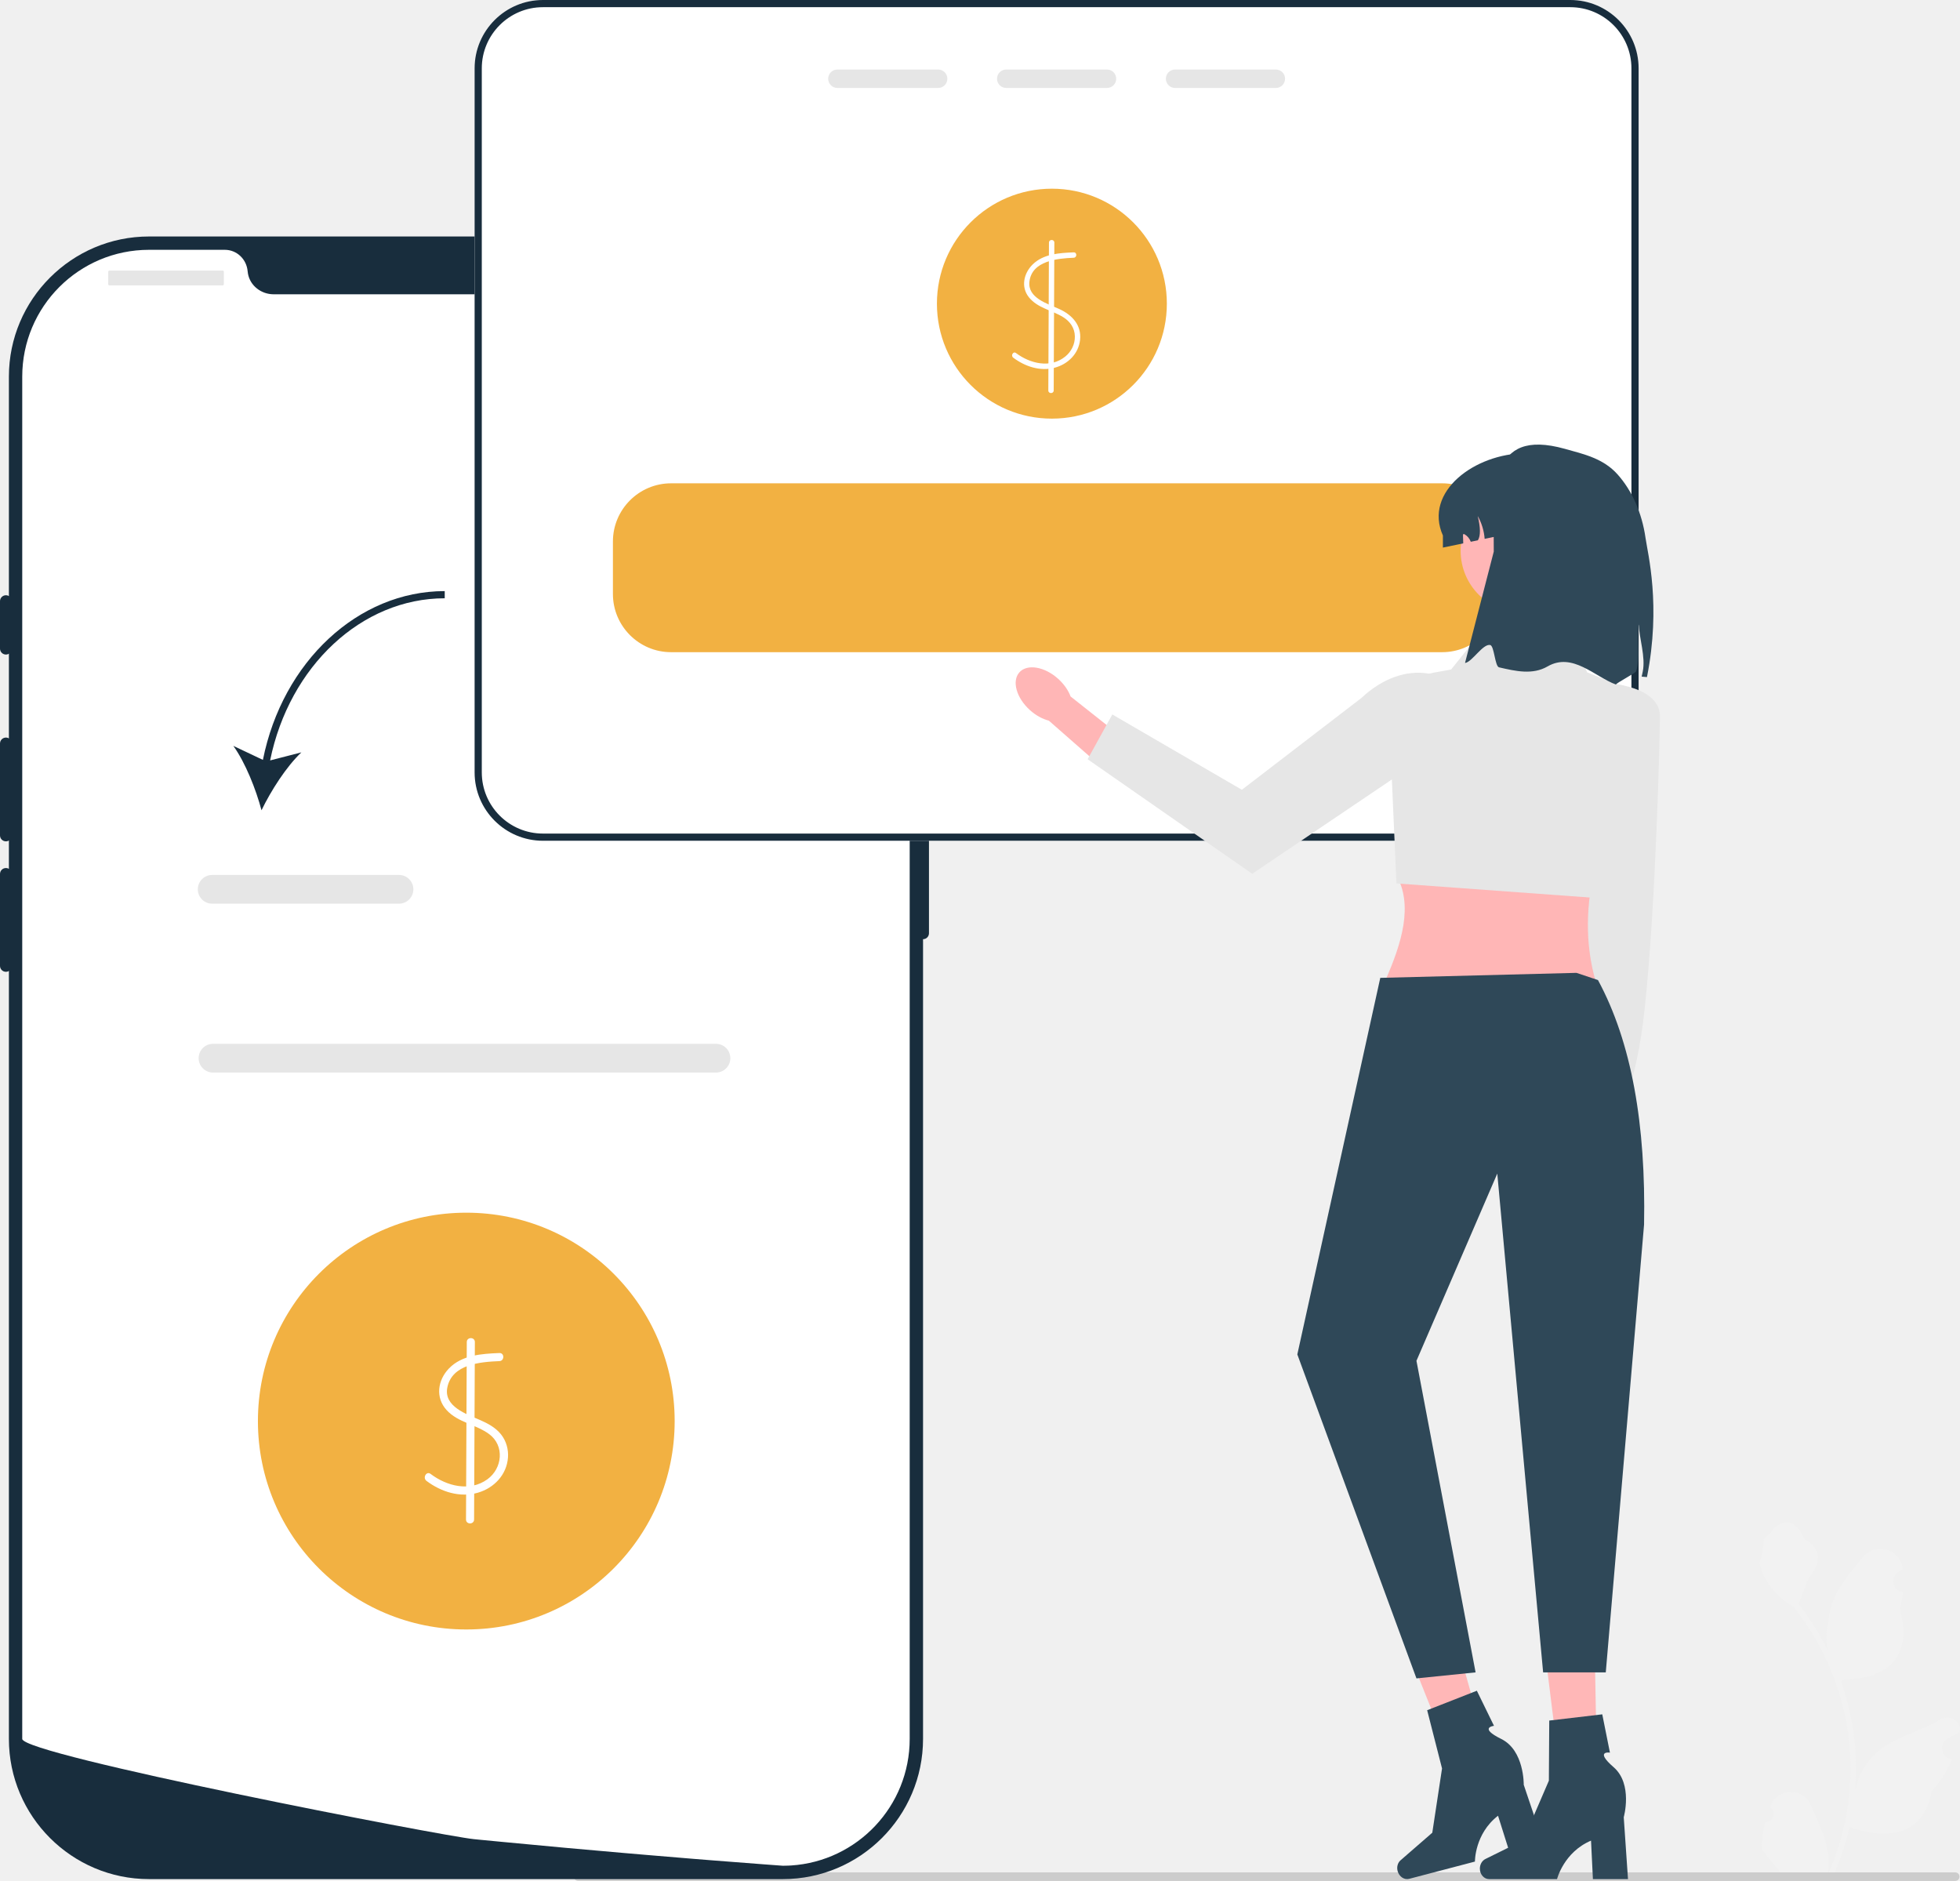
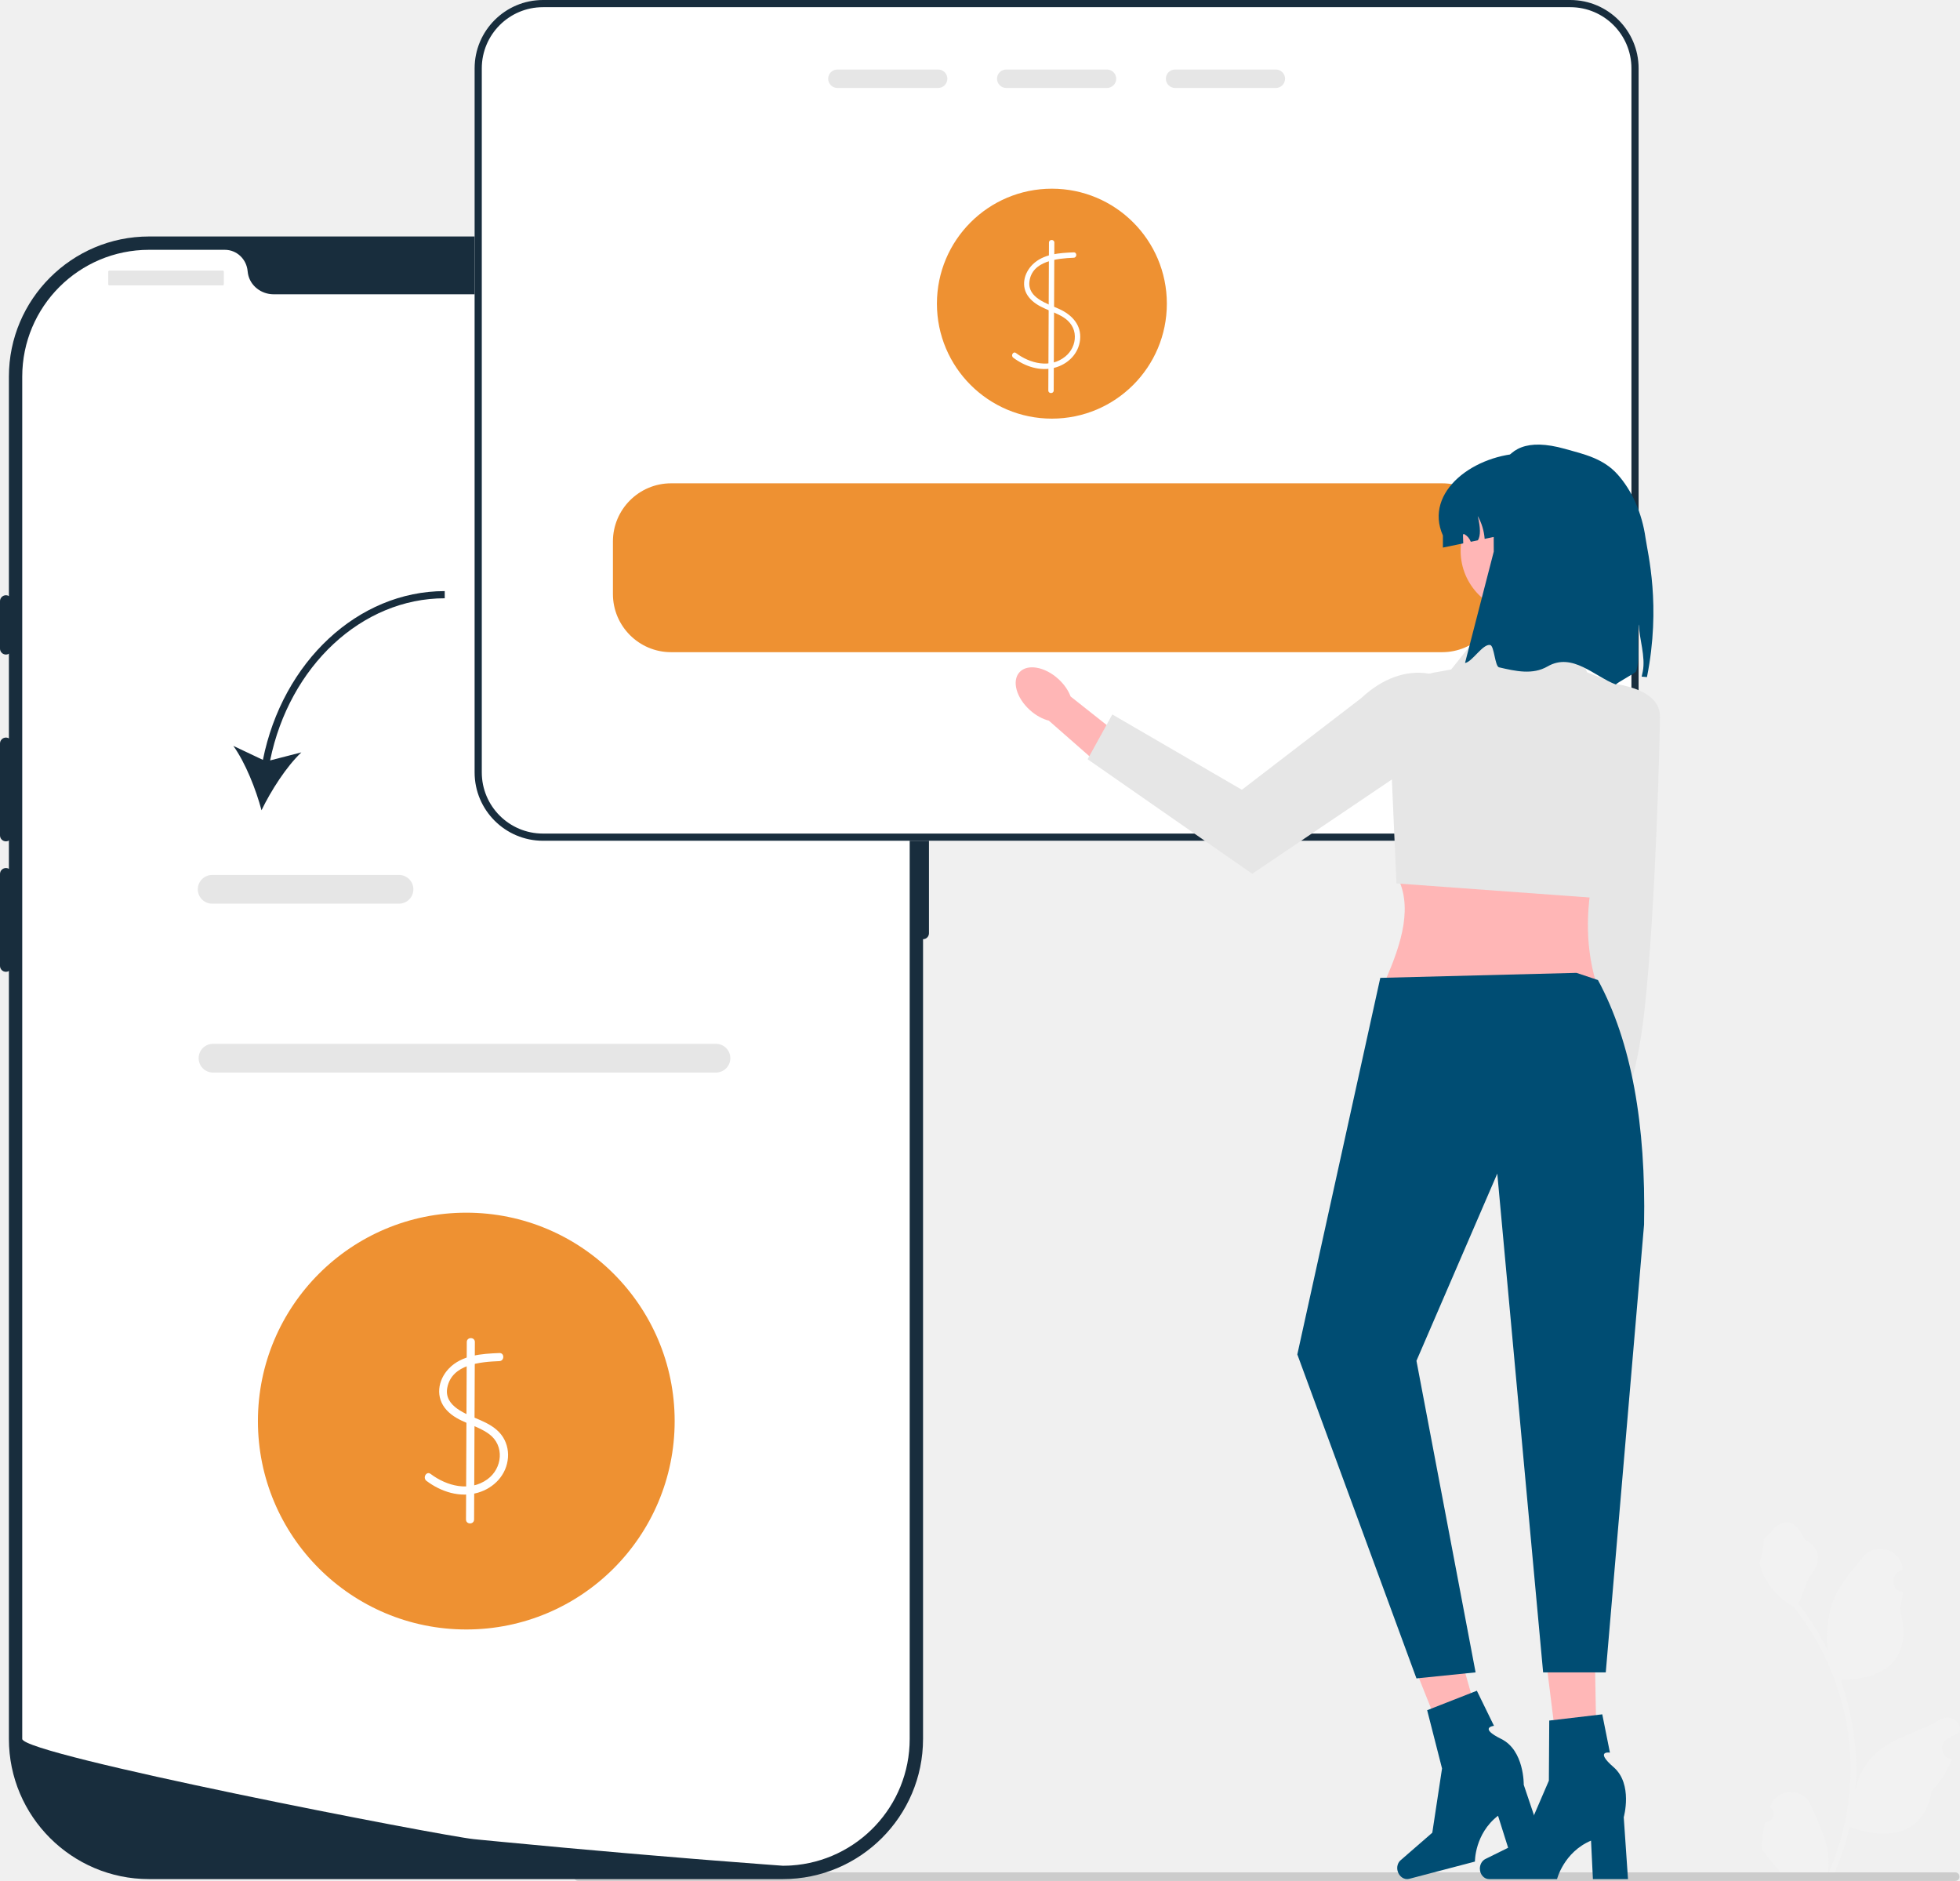
<svg xmlns="http://www.w3.org/2000/svg" width="545.563" height="523.501" viewBox="0 0 545.563 523.501">
  <path d="M491.304,507.168c2.066,.129,3.208-2.437,1.645-3.933l-.155-.618c.02-.05,.041-.099,.062-.148,2.089-4.982,9.17-4.947,11.241,.042,1.839,4.428,4.179,8.864,4.756,13.546,.258,2.067,.142,4.172-.316,6.2,4.308-9.411,6.575-19.687,6.575-30.021,0-2.597-.142-5.193-.433-7.783-.239-2.119-.568-4.224-.995-6.31-2.306-11.277-7.299-22.018-14.5-30.99-3.462-1.892-6.349-4.851-8.093-8.397-.626-1.279-1.117-2.655-1.35-4.056,.394,.052,1.486-5.949,1.188-6.317,.549-.833,1.532-1.247,2.131-2.06,2.982-4.043,7.091-3.337,9.236,2.157,4.582,2.313,4.627,6.148,1.815,9.837-1.789,2.347-2.035,5.522-3.604,8.035,.162,.207,.329,.407,.491,.614,2.961,3.798,5.522,7.88,7.681,12.169-.61-4.766,.291-10.508,1.826-14.21,1.748-4.217,5.025-7.769,7.91-11.415,3.466-4.379,10.573-2.468,11.184,3.083,.006,.054,.012,.107,.017,.161-.429,.242-.848,.499-1.259,.77-2.339,1.547-1.531,5.174,1.241,5.602l.063,.01c-.155,1.544-.42,3.074-.807,4.579,3.702,14.316-4.29,19.53-15.701,19.764-.252,.129-.497,.258-.749,.381,1.156,3.255,2.08,6.594,2.764,9.979,.614,2.99,1.04,6.013,1.279,9.049,.297,3.83,.271,7.68-.052,11.503l.019-.136c.82-4.211,3.107-8.145,6.427-10.87,4.946-4.063,11.933-5.559,17.268-8.824,2.568-1.572,5.859,.459,5.411,3.437l-.022,.143c-.794,.323-1.569,.698-2.319,1.117-.429,.242-.848,.499-1.259,.77-2.339,1.547-1.531,5.174,1.241,5.602l.063,.01c.045,.006,.084,.013,.129,.019-1.363,3.236-3.262,6.239-5.639,8.829-2.315,12.497-12.256,13.683-22.89,10.044h-.006c-1.163,5.064-2.861,10.011-5.044,14.726h-18.02c-.065-.2-.123-.407-.181-.607,1.666,.103,3.346,.006,4.986-.297-1.337-1.641-2.674-3.294-4.011-4.935-.032-.032-.058-.065-.084-.097-.678-.84-1.363-1.673-2.041-2.512l-0-.001c-.042-2.578,.267-5.147,.879-7.64l.001-0Z" fill="#f2f2f2" />
  <path d="M159.753,522.311c0,.66,.53,1.19,1.19,1.19h383.29c.66,0,1.19-.53,1.19-1.19,0-.66-.53-1.19-1.19-1.19H160.943c-.66,0-1.19,.53-1.19,1.19Z" fill="#ccc" />
  <g>
    <path d="M217.914,522.994H41.489c-21.512,0-39.013-17.501-39.013-39.014V104.831c0-21.512,17.501-39.013,39.013-39.013H217.914c21.512,0,39.013,17.501,39.013,39.013V483.98c0,21.512-17.501,39.014-39.013,39.014Z" fill="#182d3d" />
    <path d="M256.927,205.281c-.91,0-1.65,.74-1.65,1.65v52.815c0,.91,.74,1.65,1.65,1.65s1.65-.74,1.65-1.65v-52.815c0-.91-.74-1.65-1.65-1.65Z" fill="#182d3d" />
    <path d="M253.213,104.831V483.973c0,18.724-14.573,34.041-33.001,35.229h-.008c-.272,.017-.545,.033-.825,.041-.487,.025-.974,.033-1.469,.033,0,0-1.816-.132-5.133-.38-3.35-.248-8.227-.619-14.309-1.106-1.824-.14-3.747-.297-5.777-.462-4.044-.33-8.483-.693-13.245-1.106-1.898-.157-3.862-.33-5.867-.503-10.249-.883-21.728-1.915-33.834-3.086-2.047-.19-4.11-.388-6.189-.594-.545-.058-1.098-.107-1.65-.165-8.632-.85-125.716-23.478-125.716-27.901V104.831c0-19.5,15.803-35.303,35.303-35.303h21.076c3.367,0,6.074,2.624,6.363,5.983,.025,.223,.05,.446,.091,.668,.611,3.375,3.705,5.727,7.138,5.727h107.082c3.433,0,6.528-2.352,7.138-5.727,.041-.223,.066-.446,.091-.668,.289-3.359,2.996-5.983,6.362-5.983h21.076c19.5,0,35.303,15.803,35.303,35.303Z" fill="#fff" />
    <path d="M1.65,165.67c-.91,0-1.65,.74-1.65,1.65v13.204c0,.91,.74,1.65,1.65,1.65s1.65-.74,1.65-1.65v-13.204c0-.91-.74-1.65-1.65-1.65Z" fill="#182d3d" />
    <path d="M1.65,205.281c-.91,0-1.65,.74-1.65,1.65v25.582c0,.91,.74,1.65,1.65,1.65s1.65-.74,1.65-1.65v-25.582c0-.91-.74-1.65-1.65-1.65Z" fill="#182d3d" />
    <path d="M1.65,241.591c-.91,0-1.65,.74-1.65,1.65v25.582c0,.91,.74,1.65,1.65,1.65s1.65-.74,1.65-1.65v-25.582c0-.91-.74-1.65-1.65-1.65Z" fill="#182d3d" />
    <rect x="30.121" y="75.308" width="32.184" height="4.126" rx=".31" ry=".31" fill="#e6e6e6" />
    <circle cx="202.049" cy="76.133" r="3.301" fill="#e6e6e6" />
    <circle cx="211.127" cy="76.133" r="3.301" fill="#e6e6e6" />
    <circle cx="220.204" cy="76.133" r="3.301" fill="#e6e6e6" />
  </g>
  <path d="M199.289,298.516H59.289c-2.206,0-4-1.794-4-4s1.794-4,4-4H199.289c2.206,0,4,1.794,4,4s-1.794,4-4,4Z" fill="#e6e6e6" />
-   <circle cx="129.791" cy="395.516" r="58" fill="#f2b142" />
+   <circle cx="129.791" cy="395.516" r="58" fill="#ee9132" />
  <path d="M139.009,376.578c-4.895,.201-10.429,.537-14.046,4.293-3.143,3.263-3.832,8.105-.645,11.589,3.196,3.493,8.165,3.965,11.848,6.69,4.326,3.2,3.692,9.529-.494,12.562-4.936,3.576-11.309,1.909-15.822-1.494-1.156-.872-2.279,1.081-1.136,1.943,4.043,3.048,9.319,4.745,14.317,3.287,4.511-1.316,8.009-4.995,8.364-9.78,.17-2.284-.48-4.601-1.9-6.404-1.499-1.903-3.658-3.074-5.841-4.027-3.757-1.641-10.227-3.763-9.134-9.104,1.324-6.474,9.204-7.087,14.487-7.304,1.443-.059,1.45-2.31,0-2.25h0Z" fill="#fff" />
  <path d="M129.928,373.516l-.216,49.393c-.006,1.448,2.244,1.45,2.25,0l.216-49.393c.006-1.448-2.244-1.45-2.25,0h0Z" fill="#fff" />
  <path d="M437.086,0H151.126c-10.49,0-19.02,8.53-19.02,19.02V214.98c0,10.49,8.53,19.02,19.02,19.02H437.086c10.49,0,19.02-8.53,19.02-19.02V19.02c0-10.49-8.53-19.02-19.02-19.02Z" fill="#fff" />
-   <circle cx="292.791" cy="84.516" r="32" fill="#f2b142" />
+   <circle cx="292.791" cy="84.516" r="32" fill="#ee9132" />
  <path d="M298.861,70.236c-3.961,.163-8.42,.414-11.417,3.362-2.482,2.442-3.35,6.243-1.069,9.118,2.401,3.027,6.395,3.601,9.53,5.536,1.948,1.202,3.239,3.024,3.281,5.364,.039,2.191-.972,4.239-2.663,5.612-4.148,3.37-9.805,1.975-13.729-.972-.772-.58-1.521,.722-.757,1.295,3.25,2.441,7.435,3.858,11.479,2.808,3.723-.967,6.721-3.895,7.125-7.808,.425-4.124-2.283-6.932-5.794-8.544-3.21-1.473-8.839-3.042-8.308-7.616,.675-5.817,7.795-6.469,12.323-6.655,.962-.04,.967-1.54,0-1.5h0Z" fill="#fff" />
  <path d="M291.977,67.516l-.18,41.158c-.004,.965,1.496,.967,1.5,0l.18-41.158c.004-.965-1.496-.967-1.5,0h0Z" fill="#fff" />
  <path d="M437.086,0H151.126c-10.49,0-19.02,8.53-19.02,19.02V214.98c0,10.49,8.53,19.02,19.02,19.02H437.086c10.49,0,19.02-8.53,19.02-19.02V19.02c0-10.49-8.53-19.02-19.02-19.02Zm17.02,214.98c0,9.39-7.63,17.02-17.02,17.02H151.126c-9.39,0-17.02-7.63-17.02-17.02V19.02c0-9.39,7.63-17.02,17.02-17.02H437.086c9.39,0,17.02,7.63,17.02,17.02V214.98Z" fill="#182d3d" />
  <g>
    <path d="M261.136,19.35h-28.06c-1.41,0-2.56,1.15-2.56,2.56,0,1.42,1.15,2.57,2.56,2.57h28.06c1.41,0,2.56-1.15,2.56-2.57,0-1.41-1.15-2.56-2.56-2.56Z" fill="#e6e6e6" />
    <path d="M308.136,19.35h-28.06c-1.41,0-2.56,1.15-2.56,2.56,0,1.42,1.15,2.57,2.56,2.57h28.06c1.41,0,2.56-1.15,2.56-2.57,0-1.41-1.15-2.56-2.56-2.56Z" fill="#e6e6e6" />
    <path d="M355.136,19.35h-28.06c-1.41,0-2.56,1.15-2.56,2.56,0,1.42,1.15,2.57,2.56,2.57h28.06c1.41,0,2.56-1.15,2.56-2.57,0-1.41-1.15-2.56-2.56-2.56Z" fill="#e6e6e6" />
  </g>
-   <path d="M401.416,134.516H186.796c-8.93,0-16.19,7.26-16.19,16.19v14.62c0,8.93,7.26,16.19,16.19,16.19h214.62c8.93,0,16.19-7.26,16.19-16.19v-14.62c0-8.93-7.26-16.19-16.19-16.19Z" fill="#f2b142" />
+   <path d="M401.416,134.516H186.796c-8.93,0-16.19,7.26-16.19,16.19v14.62c0,8.93,7.26,16.19,16.19,16.19h214.62c8.93,0,16.19-7.26,16.19-16.19v-14.62c0-8.93-7.26-16.19-16.19-16.19Z" fill="#ee9132" />
  <path d="M73.179,211.492l-8.23-3.899c3.376,4.711,6.284,12.068,7.841,17.922,2.637-5.453,6.887-12.126,11.094-16.112l-8.698,2.238c5.36-26.268,25.519-45.126,48.604-45.126v-2c-24.113,0-45.139,19.648-50.611,46.976Z" fill="#182d3d" />
  <path d="M111.058,251.516H59.058c-2.206,0-4-1.794-4-4s1.794-4,4-4h52c2.206,0,4,1.794,4,4s-1.794,4-4,4Z" fill="#e6e6e6" />
  <g>
    <polygon points="456.979 238.488 456.454 279.327 446.293 315.732 438.17 312.702 441.776 279.333 441.302 234.176 456.979 238.488" fill="#ffb6b6" />
    <ellipse cx="440.63" cy="320.578" rx="9.634" ry="5.72" transform="translate(46.30757 696.6564) rotate(-79.68097)" fill="#ffb6b6" />
    <path d="M444.648,189.861s17.407,.24,17.392,9.487c-.008,5.221-1.129,52.623-4.25,81.42-2.406,22.207-7,28-7,28l-11-25,4.857-93.906Z" fill="#e6e6e6" />
    <path d="M444.201,273.299h-58.788c4.927-10.995,7.957-21.467,3.221-29.796l55.566-3.221c-2.777,11.244-3.116,22.28,0,33.018Z" fill="#ffb6b6" />
    <path d="M436.953,175.856l-23.354-1.611-9.664,12.08-4.899,.891c-7.344,1.335-12.573,7.889-12.245,15.346l1.906,43.313,55.821,4.07,13.374-56.402-16.106-6.412-4.832-11.274Z" fill="#e6e6e6" />
    <g>
      <path d="M294.531,188.922c1.657,1.491,2.84,3.232,3.465,4.921l16.681,13.203-6.515,7.754-16.22-14.228c-1.745-.443-3.601-1.436-5.258-2.927-3.785-3.405-5.097-8.118-2.93-10.527,2.167-2.409,6.992-1.601,10.777,1.804h0Z" fill="#ffb6b6" />
      <path d="M412.468,200.037v0l-63.916,43.159-45.817-31.884,6.879-12.46,36.06,20.957,33.255-25.534c11.842-11.123,26.684-8.967,33.539,5.762Z" fill="#e6e6e6" />
    </g>
    <circle cx="423.891" cy="153.302" r="17.326" fill="#ffb6b6" />
-     <path d="M447.441,149.046v3.36l-19.54-5.5-14.65,3.07c-.17-2.23-.83-4.42-1.93-6.36,.765,3.112,.851,5.519,.04,6.76l-1.97,.41c-.32-.87-.94-1.63-1.75-2.09-.08-.05-.18-.09-.27-.06-.14,.05-.15,.23-.15,.37,.02,.74,.04,1.48,.07,2.22l-5.66,1.18v-3.36c-5.43-12.218,8.882-22.79,22.91-22.9,6.33-.05,12.05,2.56,16.2,6.7,4.14,4.15,6.7,9.87,6.7,16.2Z" fill="#2f4858" />
-     <path d="M458.433,188.444l-1.476-.122c.105-.483,.21-.959,.306-1.441,.818-4.05-.982-9.205-1.115-13.095-.694,4.111,.493,9.168-.736,13.071-.137,.434-5.476,3.232-5.623,3.66-5.909-2.161-12.063-9.066-19.032-5.033-4.121,2.385-8.824,1.34-13.503,.248-1.158-.27-1.319-5.99-2.466-6.215-2.053-.402-5.068,4.797-7,5l8-31c0-16.864-1.562-34.557,19.8-28.594,5.373,1.5,10.69,2.675,14.656,7.11,3.965,4.44,6.789,10.646,7.789,17.713,.603,4.263,4.367,18.739,.397,38.7Z" fill="#2f4858" />
+     <path d="M447.441,149.046v3.36l-19.54-5.5-14.65,3.07c-.17-2.23-.83-4.42-1.93-6.36,.765,3.112,.851,5.519,.04,6.76l-1.97,.41c-.32-.87-.94-1.63-1.75-2.09-.08-.05-.18-.09-.27-.06-.14,.05-.15,.23-.15,.37,.02,.74,.04,1.48,.07,2.22l-5.66,1.18v-3.36c-5.43-12.218,8.882-22.79,22.91-22.9,6.33-.05,12.05,2.56,16.2,6.7,4.14,4.15,6.7,9.87,6.7,16.2Z" fill="#004D73" />
+     <path d="M458.433,188.444l-1.476-.122c.105-.483,.21-.959,.306-1.441,.818-4.05-.982-9.205-1.115-13.095-.694,4.111,.493,9.168-.736,13.071-.137,.434-5.476,3.232-5.623,3.66-5.909-2.161-12.063-9.066-19.032-5.033-4.121,2.385-8.824,1.34-13.503,.248-1.158-.27-1.319-5.99-2.466-6.215-2.053-.402-5.068,4.797-7,5l8-31c0-16.864-1.562-34.557,19.8-28.594,5.373,1.5,10.69,2.675,14.656,7.11,3.965,4.44,6.789,10.646,7.789,17.713,.603,4.263,4.367,18.739,.397,38.7Z" fill="#004D73" />
    <g>
      <polygon points="444.638 500.18 435.102 500.405 429.786 457.561 443.859 457.228 444.638 500.18" fill="#ffb7b7" />
-       <path d="M411.919,520.077h0c0,1.611,1.143,2.917,2.554,2.917h18.929s1.863-7.488,9.458-10.71l.524,10.71h9.765l-1.183-17.222s2.612-9.214-2.813-13.924c-5.425-4.71-1.031-4.054-1.031-4.054l-2.134-10.659-14.756,1.735-.108,16.732-7.161,16.608-10.503,5.188c-.935,.462-1.54,1.514-1.54,2.677l-0,0Z" fill="#2f4858" />
+       <path d="M411.919,520.077h0c0,1.611,1.143,2.917,2.554,2.917h18.929s1.863-7.488,9.458-10.71l.524,10.71h9.765l-1.183-17.222s2.612-9.214-2.813-13.924c-5.425-4.71-1.031-4.054-1.031-4.054l-2.134-10.659-14.756,1.735-.108,16.732-7.161,16.608-10.503,5.188c-.935,.462-1.54,1.514-1.54,2.677l-0,0Z" fill="#004D73" />
    </g>
    <g>
      <polygon points="415.624 493.198 406.457 495.836 390.443 455.743 403.972 451.85 415.624 493.198" fill="#ffb7b7" />
-       <path d="M389.025,520.746h0c.409,1.558,1.846,2.531,3.21,2.174l18.31-4.803s-.098-7.716,6.43-12.76l3.225,10.227,9.445-2.478-5.515-16.358s.189-9.575-6.254-12.754c-6.443-3.179-2.026-3.66-2.026-3.66l-4.769-9.769-13.833,5.423,4.141,16.212-2.712,17.882-8.843,7.684c-.787,.684-1.105,1.855-.81,2.981l-0,0Z" fill="#2f4858" />
+       <path d="M389.025,520.746h0c.409,1.558,1.846,2.531,3.21,2.174l18.31-4.803s-.098-7.716,6.43-12.76l3.225,10.227,9.445-2.478-5.515-16.358s.189-9.575-6.254-12.754c-6.443-3.179-2.026-3.66-2.026-3.66l-4.769-9.769-13.833,5.423,4.141,16.212-2.712,17.882-8.843,7.684c-.787,.684-1.105,1.855-.81,2.981l-0,0Z" fill="#004D73" />
    </g>
-     <path d="M438.791,270.768l6,2c9.381,17.326,13.358,40.334,12.831,68.078l-10.658,124.611h-17.437l-12.76-138.822-22.5,52.105,16.462,86.717-16.462,1.678-33.158-90.172,23.092-104.802,54.589-1.395Z" fill="#2f4858" />
+     <path d="M438.791,270.768l6,2c9.381,17.326,13.358,40.334,12.831,68.078l-10.658,124.611h-17.437l-12.76-138.822-22.5,52.105,16.462,86.717-16.462,1.678-33.158-90.172,23.092-104.802,54.589-1.395Z" fill="#004D73" />
  </g>
</svg>
